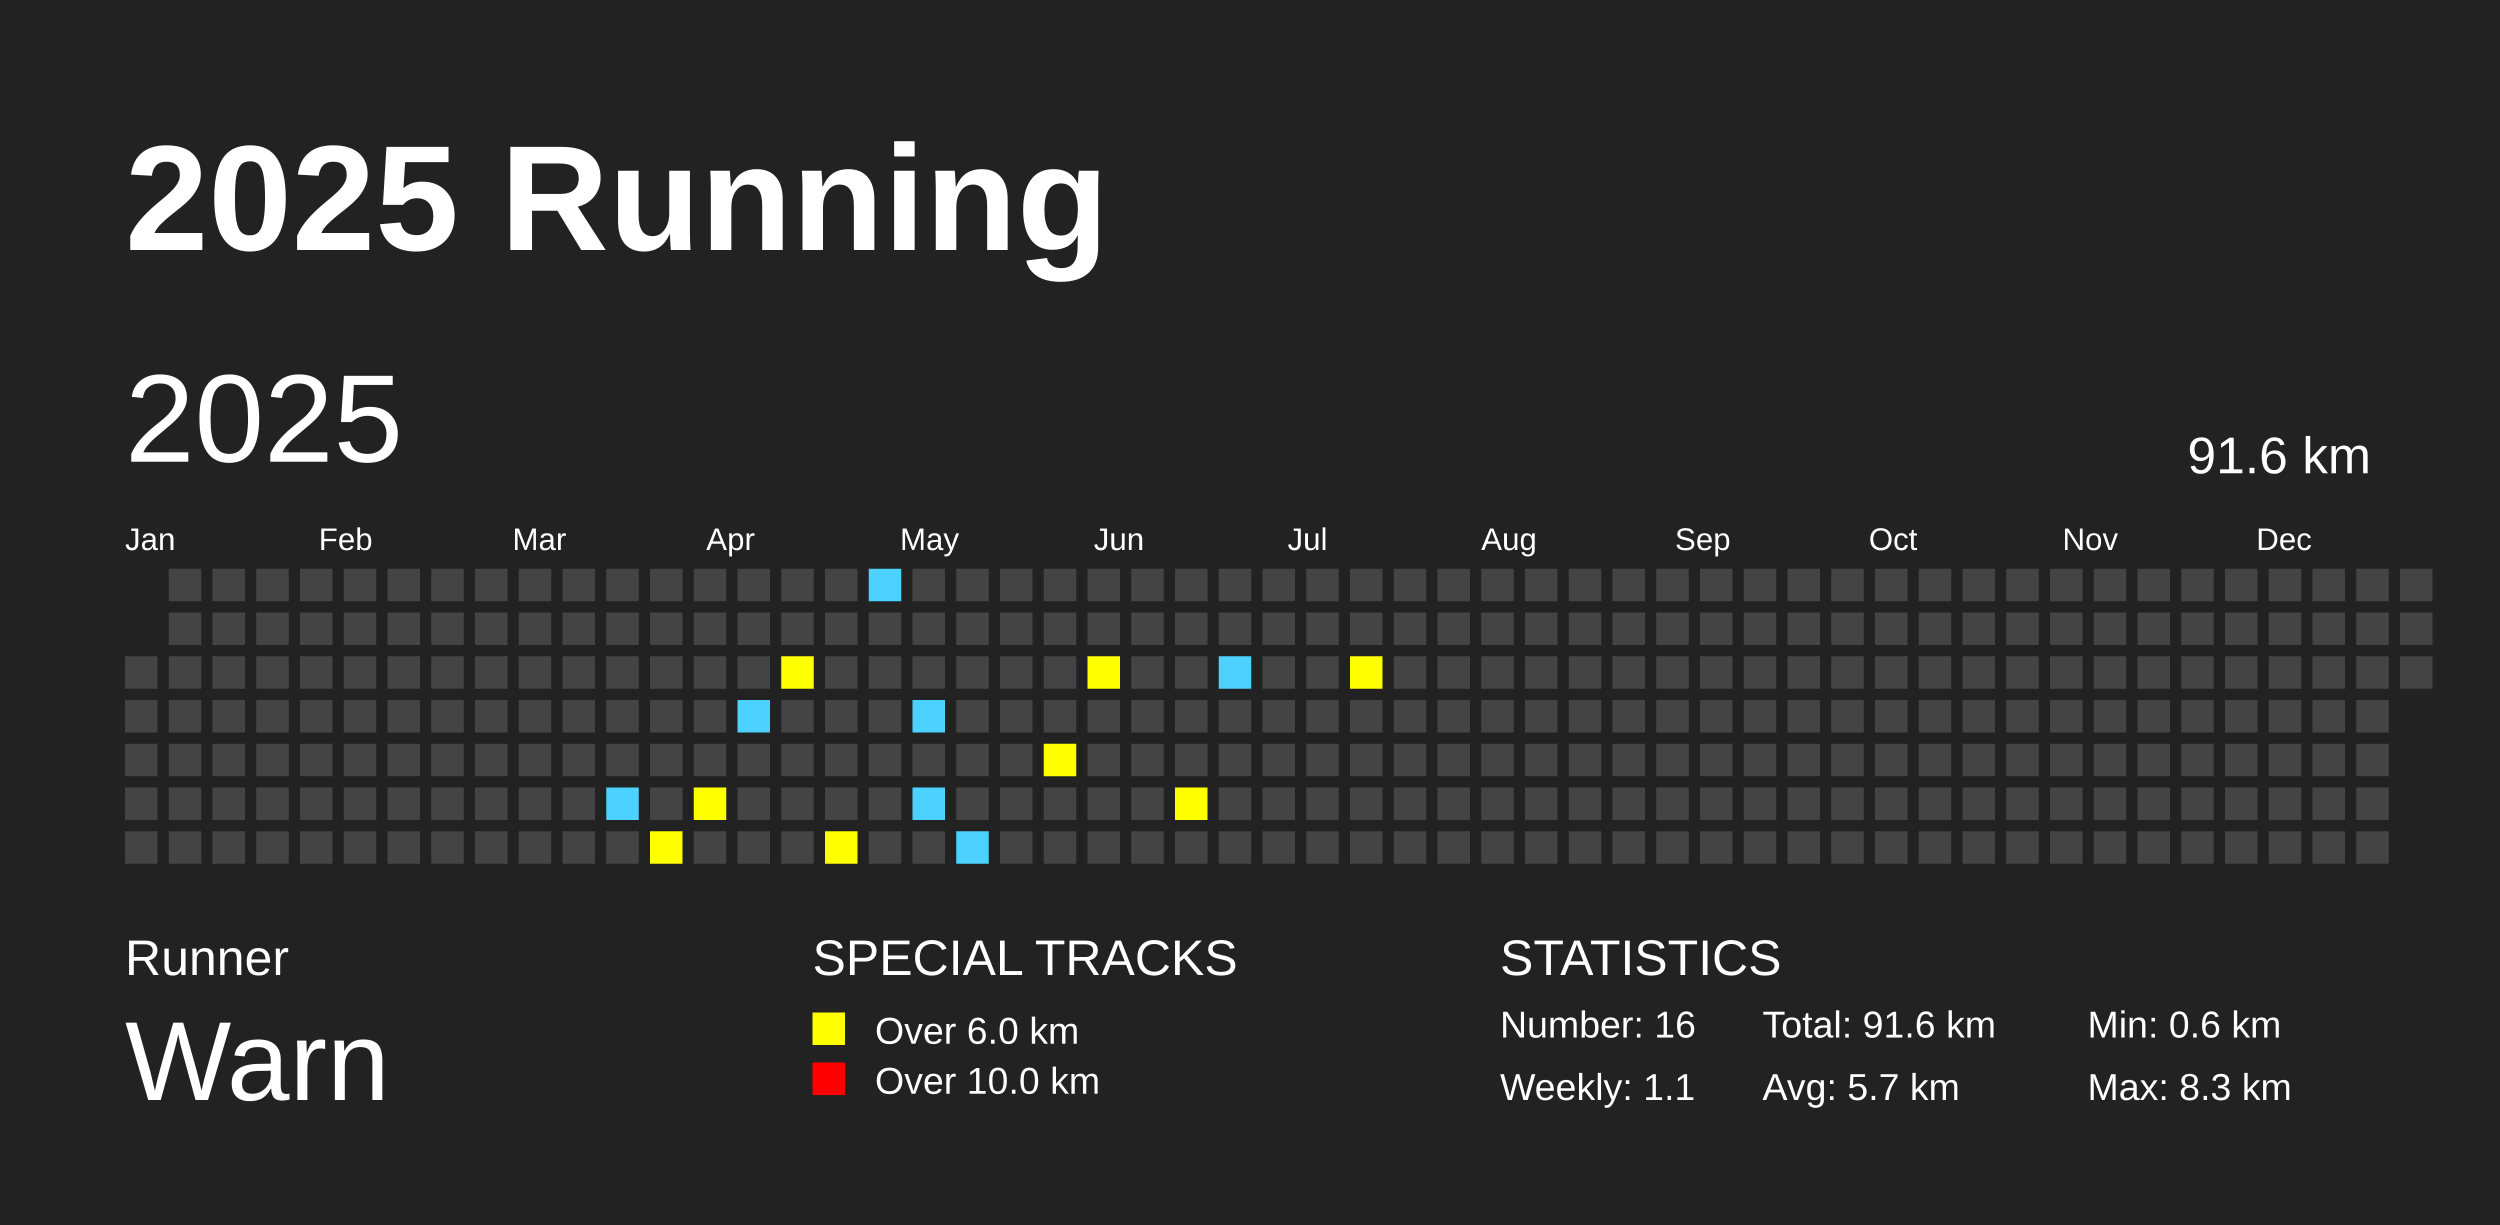
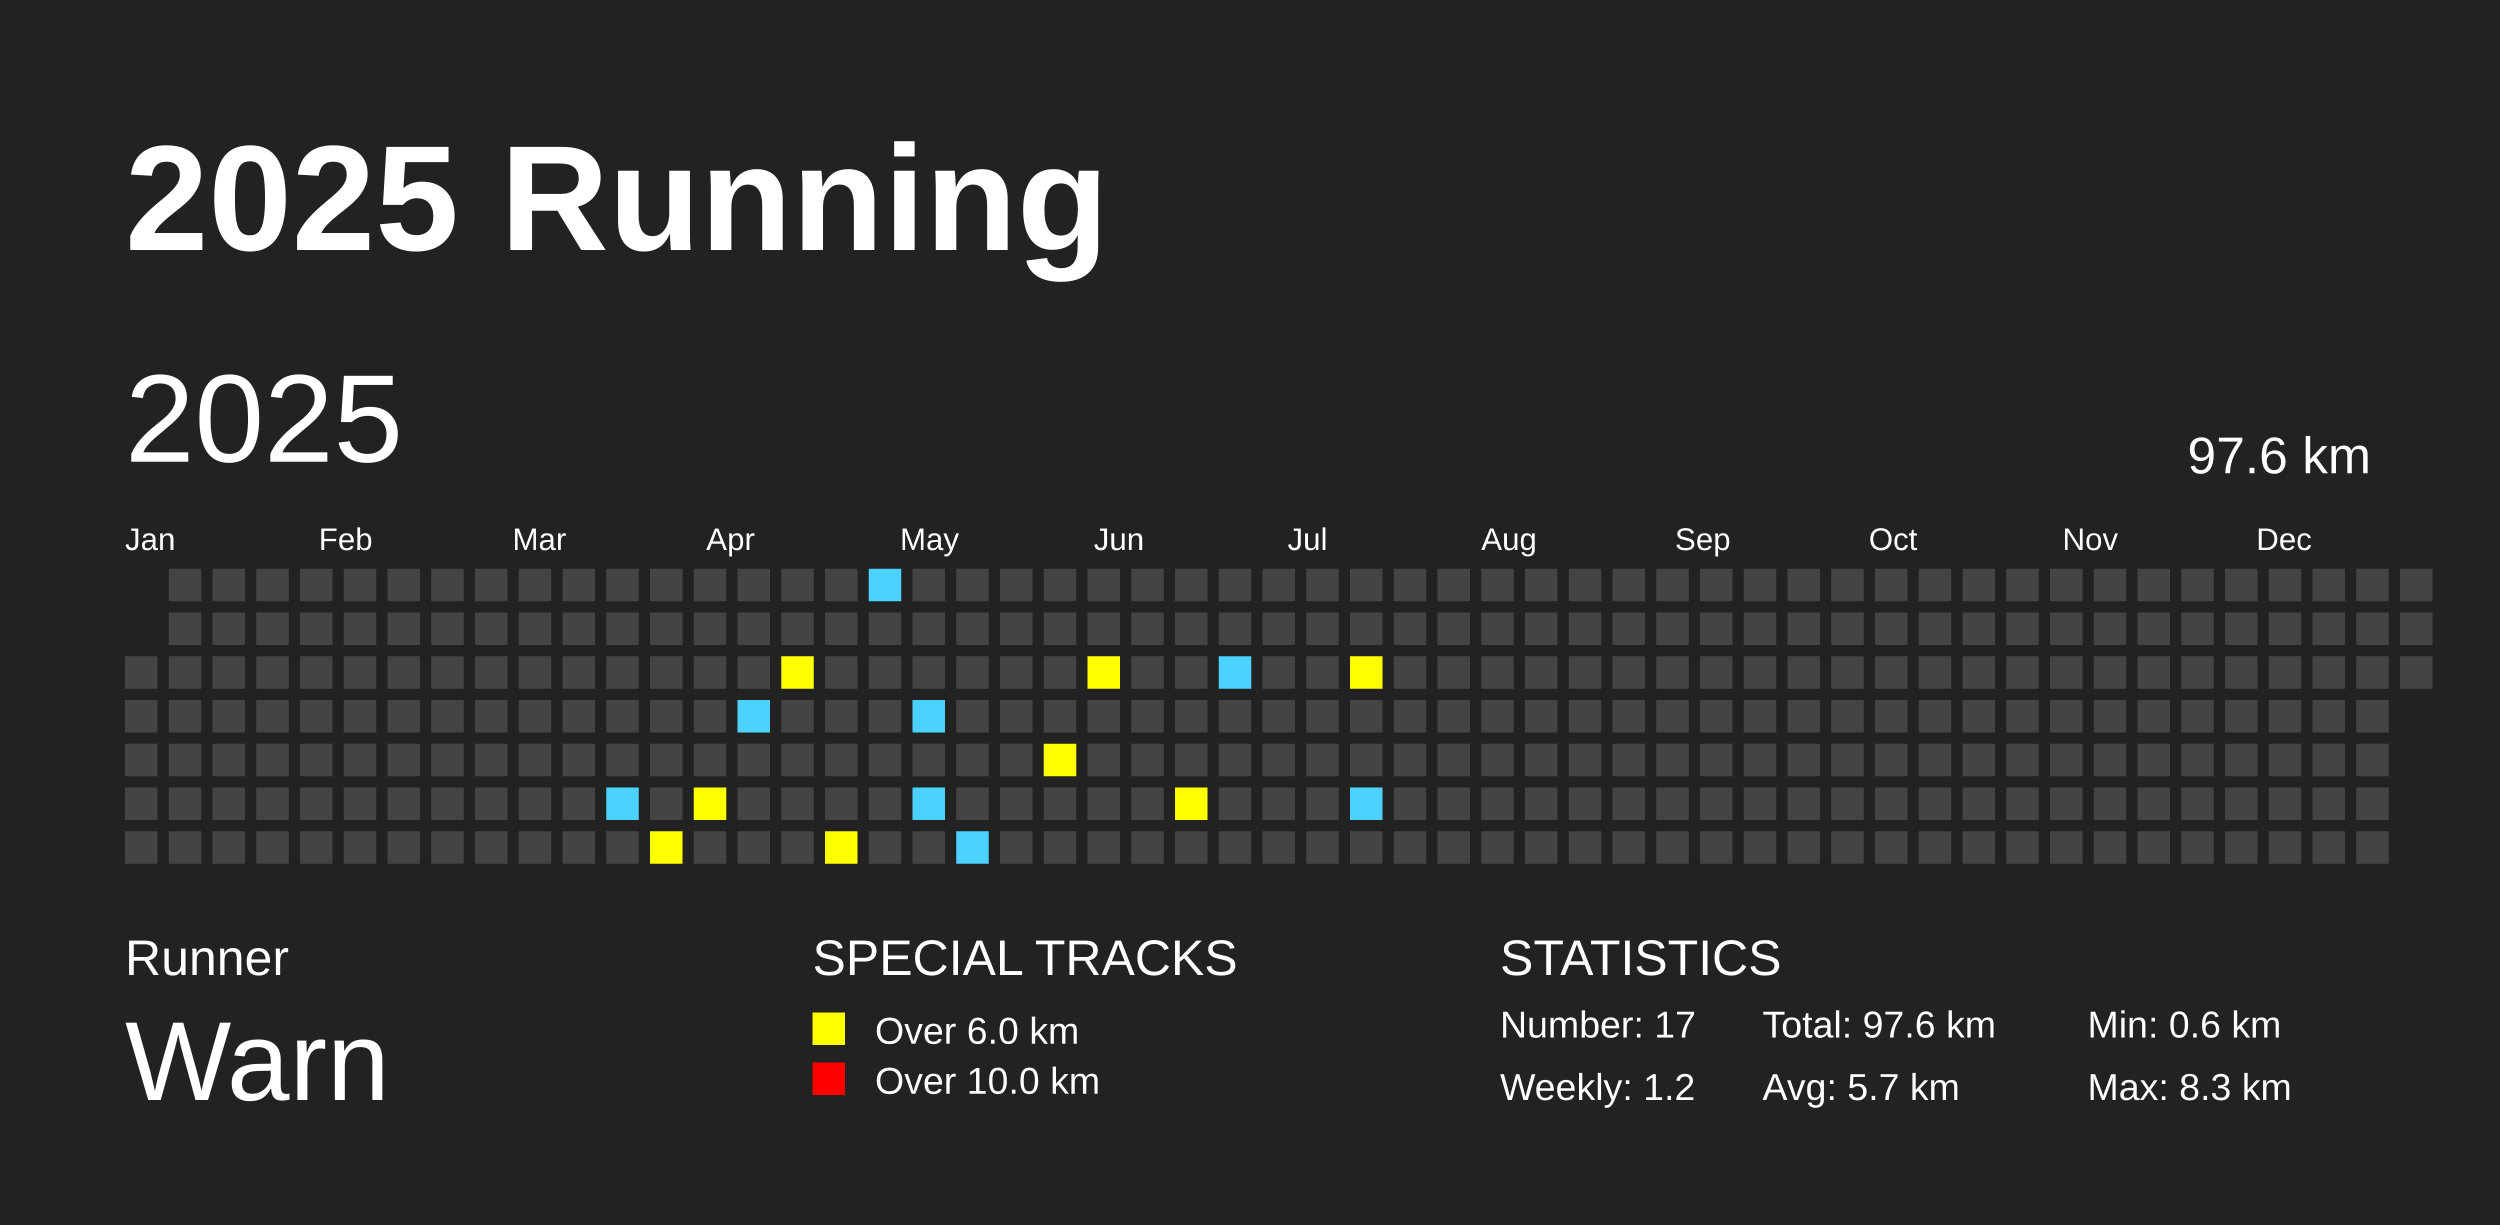
<svg xmlns="http://www.w3.org/2000/svg" baseProfile="full" height="98mm" version="1.1" viewBox="0,0,200,98" width="200mm">
  <defs />
  <rect fill="#222222" height="98" width="200" x="0" y="0" />
  <text fill="#FFFFFF" style="font-size:12px; font-family:Arial; font-weight:bold;" x="10" y="20">2025 Running</text>
  <text fill="#FFFFFF" style="font-size:4px; font-family:Arial" x="10" y="78">Runner</text>
  <text fill="#FFFFFF" style="font-size:9px; font-family:Arial" x="10" y="88">Warn</text>
  <text fill="#FFFFFF" style="font-size:4px; font-family:Arial" x="65" y="78">SPECIAL TRACKS</text>
  <rect fill="yellow" height="2.6" width="2.6" x="65" y="81" />
  <text fill="#FFFFFF" style="font-size:3px; font-family:Arial" x="70" y="83.5">Over 6.0 km</text>
  <rect fill="red" height="2.6" width="2.6" x="65" y="85" />
  <text fill="#FFFFFF" style="font-size:3px; font-family:Arial" x="70" y="87.5">Over 10.0 km</text>
  <text fill="#FFFFFF" style="font-size:4px; font-family:Arial" x="120" y="78">STATISTICS</text>
-   <text fill="#FFFFFF" style="font-size:3px; font-family:Arial" x="120" y="83">Number: 16</text>
-   <text fill="#FFFFFF" style="font-size:3px; font-family:Arial" x="120" y="88">Weekly: 1.1</text>
-   <text fill="#FFFFFF" style="font-size:3px; font-family:Arial" x="141" y="83">Total: 91.6 km</text>
+   <text fill="#FFFFFF" style="font-size:3px; font-family:Arial" x="120" y="83">Number: 17</text>
+   <text fill="#FFFFFF" style="font-size:3px; font-family:Arial" x="120" y="88">Weekly: 1.2</text>
+   <text fill="#FFFFFF" style="font-size:3px; font-family:Arial" x="141" y="83">Total: 97.6 km</text>
  <text fill="#FFFFFF" style="font-size:3px; font-family:Arial" x="141" y="88">Avg: 5.7 km</text>
  <text fill="#FFFFFF" style="font-size:3px; font-family:Arial" x="167" y="83">Min: 0.6 km</text>
  <text fill="#FFFFFF" style="font-size:3px; font-family:Arial" x="167" y="88">Max: 8.3 km</text>
  <text dominant-baseline="hanging" fill="#FFFFFF" style="font-size:10.0px; font-family:Arial;" x="10" y="30">2025</text>
-   <text dominant-baseline="hanging" fill="#FFFFFF" style="font-size:4.125px; font-family:Arial;" x="175" y="35">91.6 km</text>
+   <text dominant-baseline="hanging" fill="#FFFFFF" style="font-size:4.125px; font-family:Arial;" x="175" y="35">97.6 km</text>
  <text fill="#FFFFFF" style="font-size:2.5px; font-family:Arial" x="10.0" y="44">Jan</text>
  <text fill="#FFFFFF" style="font-size:2.5px; font-family:Arial" x="25.5" y="44">Feb</text>
  <text fill="#FFFFFF" style="font-size:2.5px; font-family:Arial" x="41.0" y="44">Mar</text>
  <text fill="#FFFFFF" style="font-size:2.5px; font-family:Arial" x="56.5" y="44">Apr</text>
  <text fill="#FFFFFF" style="font-size:2.5px; font-family:Arial" x="72.0" y="44">May</text>
  <text fill="#FFFFFF" style="font-size:2.5px; font-family:Arial" x="87.5" y="44">Jun</text>
  <text fill="#FFFFFF" style="font-size:2.5px; font-family:Arial" x="103.0" y="44">Jul</text>
  <text fill="#FFFFFF" style="font-size:2.5px; font-family:Arial" x="118.5" y="44">Aug</text>
  <text fill="#FFFFFF" style="font-size:2.5px; font-family:Arial" x="134.0" y="44">Sep</text>
  <text fill="#FFFFFF" style="font-size:2.5px; font-family:Arial" x="149.5" y="44">Oct</text>
  <text fill="#FFFFFF" style="font-size:2.5px; font-family:Arial" x="165.0" y="44">Nov</text>
  <text fill="#FFFFFF" style="font-size:2.5px; font-family:Arial" x="180.5" y="44">Dec</text>
  <rect fill="#444444" height="2.6" width="2.6" x="10.0" y="52.5" />
  <rect fill="#444444" height="2.6" width="2.6" x="10.0" y="56.0" />
  <rect fill="#444444" height="2.6" width="2.6" x="10.0" y="59.5" />
  <rect fill="#444444" height="2.6" width="2.6" x="10.0" y="63.0" />
  <rect fill="#444444" height="2.6" width="2.6" x="10.0" y="66.5" />
  <rect fill="#444444" height="2.6" width="2.6" x="13.5" y="45.5" />
  <rect fill="#444444" height="2.6" width="2.6" x="13.5" y="49.0" />
  <rect fill="#444444" height="2.6" width="2.6" x="13.5" y="52.5" />
  <rect fill="#444444" height="2.6" width="2.6" x="13.5" y="56.0" />
  <rect fill="#444444" height="2.6" width="2.6" x="13.5" y="59.5" />
  <rect fill="#444444" height="2.6" width="2.6" x="13.5" y="63.0" />
  <rect fill="#444444" height="2.6" width="2.6" x="13.5" y="66.5" />
  <rect fill="#444444" height="2.6" width="2.6" x="17.0" y="45.5" />
  <rect fill="#444444" height="2.6" width="2.6" x="17.0" y="49.0" />
  <rect fill="#444444" height="2.6" width="2.6" x="17.0" y="52.5" />
  <rect fill="#444444" height="2.6" width="2.6" x="17.0" y="56.0" />
  <rect fill="#444444" height="2.6" width="2.6" x="17.0" y="59.5" />
  <rect fill="#444444" height="2.6" width="2.6" x="17.0" y="63.0" />
  <rect fill="#444444" height="2.6" width="2.6" x="17.0" y="66.5" />
  <rect fill="#444444" height="2.6" width="2.6" x="20.5" y="45.5" />
  <rect fill="#444444" height="2.6" width="2.6" x="20.5" y="49.0" />
  <rect fill="#444444" height="2.6" width="2.6" x="20.5" y="52.5" />
  <rect fill="#444444" height="2.6" width="2.6" x="20.5" y="56.0" />
  <rect fill="#444444" height="2.6" width="2.6" x="20.5" y="59.5" />
  <rect fill="#444444" height="2.6" width="2.6" x="20.5" y="63.0" />
  <rect fill="#444444" height="2.6" width="2.6" x="20.5" y="66.5" />
  <rect fill="#444444" height="2.6" width="2.6" x="24.0" y="45.5" />
  <rect fill="#444444" height="2.6" width="2.6" x="24.0" y="49.0" />
  <rect fill="#444444" height="2.6" width="2.6" x="24.0" y="52.5" />
  <rect fill="#444444" height="2.6" width="2.6" x="24.0" y="56.0" />
  <rect fill="#444444" height="2.6" width="2.6" x="24.0" y="59.5" />
  <rect fill="#444444" height="2.6" width="2.6" x="24.0" y="63.0" />
  <rect fill="#444444" height="2.6" width="2.6" x="24.0" y="66.5" />
  <rect fill="#444444" height="2.6" width="2.6" x="27.5" y="45.5" />
  <rect fill="#444444" height="2.6" width="2.6" x="27.5" y="49.0" />
  <rect fill="#444444" height="2.6" width="2.6" x="27.5" y="52.5" />
  <rect fill="#444444" height="2.6" width="2.6" x="27.5" y="56.0" />
  <rect fill="#444444" height="2.6" width="2.6" x="27.5" y="59.5" />
  <rect fill="#444444" height="2.6" width="2.6" x="27.5" y="63.0" />
  <rect fill="#444444" height="2.6" width="2.6" x="27.5" y="66.5" />
  <rect fill="#444444" height="2.6" width="2.6" x="31.0" y="45.5" />
  <rect fill="#444444" height="2.6" width="2.6" x="31.0" y="49.0" />
  <rect fill="#444444" height="2.6" width="2.6" x="31.0" y="52.5" />
  <rect fill="#444444" height="2.6" width="2.6" x="31.0" y="56.0" />
  <rect fill="#444444" height="2.6" width="2.6" x="31.0" y="59.5" />
  <rect fill="#444444" height="2.6" width="2.6" x="31.0" y="63.0" />
  <rect fill="#444444" height="2.6" width="2.6" x="31.0" y="66.5" />
  <rect fill="#444444" height="2.6" width="2.6" x="34.5" y="45.5" />
  <rect fill="#444444" height="2.6" width="2.6" x="34.5" y="49.0" />
  <rect fill="#444444" height="2.6" width="2.6" x="34.5" y="52.5" />
  <rect fill="#444444" height="2.6" width="2.6" x="34.5" y="56.0" />
  <rect fill="#444444" height="2.6" width="2.6" x="34.5" y="59.5" />
  <rect fill="#444444" height="2.6" width="2.6" x="34.5" y="63.0" />
  <rect fill="#444444" height="2.6" width="2.6" x="34.5" y="66.5" />
  <rect fill="#444444" height="2.6" width="2.6" x="38.0" y="45.5" />
  <rect fill="#444444" height="2.6" width="2.6" x="38.0" y="49.0" />
  <rect fill="#444444" height="2.6" width="2.6" x="38.0" y="52.5" />
  <rect fill="#444444" height="2.6" width="2.6" x="38.0" y="56.0" />
  <rect fill="#444444" height="2.6" width="2.6" x="38.0" y="59.5" />
  <rect fill="#444444" height="2.6" width="2.6" x="38.0" y="63.0" />
  <rect fill="#444444" height="2.6" width="2.6" x="38.0" y="66.5" />
  <rect fill="#444444" height="2.6" width="2.6" x="41.5" y="45.5" />
  <rect fill="#444444" height="2.6" width="2.6" x="41.5" y="49.0" />
  <rect fill="#444444" height="2.6" width="2.6" x="41.5" y="52.5" />
  <rect fill="#444444" height="2.6" width="2.6" x="41.5" y="56.0" />
  <rect fill="#444444" height="2.6" width="2.6" x="41.5" y="59.5" />
  <rect fill="#444444" height="2.6" width="2.6" x="41.5" y="63.0" />
  <rect fill="#444444" height="2.6" width="2.6" x="41.5" y="66.5" />
  <rect fill="#444444" height="2.6" width="2.6" x="45.0" y="45.5" />
  <rect fill="#444444" height="2.6" width="2.6" x="45.0" y="49.0" />
  <rect fill="#444444" height="2.6" width="2.6" x="45.0" y="52.5" />
  <rect fill="#444444" height="2.6" width="2.6" x="45.0" y="56.0" />
  <rect fill="#444444" height="2.6" width="2.6" x="45.0" y="59.5" />
  <rect fill="#444444" height="2.6" width="2.6" x="45.0" y="63.0" />
  <rect fill="#444444" height="2.6" width="2.6" x="45.0" y="66.5" />
  <rect fill="#444444" height="2.6" width="2.6" x="48.5" y="45.5" />
  <rect fill="#444444" height="2.6" width="2.6" x="48.5" y="49.0" />
  <rect fill="#444444" height="2.6" width="2.6" x="48.5" y="52.5" />
  <rect fill="#444444" height="2.6" width="2.6" x="48.5" y="56.0" />
  <rect fill="#444444" height="2.6" width="2.6" x="48.5" y="59.5" />
  <rect fill="#4DD2FF" height="2.6" width="2.6" x="48.5" y="63.0" />
  <rect fill="#444444" height="2.6" width="2.6" x="48.5" y="66.5" />
  <rect fill="#444444" height="2.6" width="2.6" x="52.0" y="45.5" />
  <rect fill="#444444" height="2.6" width="2.6" x="52.0" y="49.0" />
  <rect fill="#444444" height="2.6" width="2.6" x="52.0" y="52.5" />
  <rect fill="#444444" height="2.6" width="2.6" x="52.0" y="56.0" />
  <rect fill="#444444" height="2.6" width="2.6" x="52.0" y="59.5" />
  <rect fill="#444444" height="2.6" width="2.6" x="52.0" y="63.0" />
  <rect fill="yellow" height="2.6" width="2.6" x="52.0" y="66.5" />
  <rect fill="#444444" height="2.6" width="2.6" x="55.5" y="45.5" />
  <rect fill="#444444" height="2.6" width="2.6" x="55.5" y="49.0" />
  <rect fill="#444444" height="2.6" width="2.6" x="55.5" y="52.5" />
  <rect fill="#444444" height="2.6" width="2.6" x="55.5" y="56.0" />
  <rect fill="#444444" height="2.6" width="2.6" x="55.5" y="59.5" />
  <rect fill="yellow" height="2.6" width="2.6" x="55.5" y="63.0" />
  <rect fill="#444444" height="2.6" width="2.6" x="55.5" y="66.5" />
  <rect fill="#444444" height="2.6" width="2.6" x="59.0" y="45.5" />
  <rect fill="#444444" height="2.6" width="2.6" x="59.0" y="49.0" />
  <rect fill="#444444" height="2.6" width="2.6" x="59.0" y="52.5" />
  <rect fill="#4DD2FF" height="2.6" width="2.6" x="59.0" y="56.0" />
  <rect fill="#444444" height="2.6" width="2.6" x="59.0" y="59.5" />
  <rect fill="#444444" height="2.6" width="2.6" x="59.0" y="63.0" />
  <rect fill="#444444" height="2.6" width="2.6" x="59.0" y="66.5" />
  <rect fill="#444444" height="2.6" width="2.6" x="62.5" y="45.5" />
  <rect fill="#444444" height="2.6" width="2.6" x="62.5" y="49.0" />
  <rect fill="yellow" height="2.6" width="2.6" x="62.5" y="52.5" />
  <rect fill="#444444" height="2.6" width="2.6" x="62.5" y="56.0" />
  <rect fill="#444444" height="2.6" width="2.6" x="62.5" y="59.5" />
  <rect fill="#444444" height="2.6" width="2.6" x="62.5" y="63.0" />
  <rect fill="#444444" height="2.6" width="2.6" x="62.5" y="66.5" />
  <rect fill="#444444" height="2.6" width="2.6" x="66.0" y="45.5" />
  <rect fill="#444444" height="2.6" width="2.6" x="66.0" y="49.0" />
  <rect fill="#444444" height="2.6" width="2.6" x="66.0" y="52.5" />
  <rect fill="#444444" height="2.6" width="2.6" x="66.0" y="56.0" />
  <rect fill="#444444" height="2.6" width="2.6" x="66.0" y="59.5" />
  <rect fill="#444444" height="2.6" width="2.6" x="66.0" y="63.0" />
  <rect fill="yellow" height="2.6" width="2.6" x="66.0" y="66.5" />
  <rect fill="#4DD2FF" height="2.6" width="2.6" x="69.5" y="45.5" />
  <rect fill="#444444" height="2.6" width="2.6" x="69.5" y="49.0" />
  <rect fill="#444444" height="2.6" width="2.6" x="69.5" y="52.5" />
  <rect fill="#444444" height="2.6" width="2.6" x="69.5" y="56.0" />
  <rect fill="#444444" height="2.6" width="2.6" x="69.5" y="59.5" />
  <rect fill="#444444" height="2.6" width="2.6" x="69.5" y="63.0" />
  <rect fill="#444444" height="2.6" width="2.6" x="69.5" y="66.5" />
  <rect fill="#444444" height="2.6" width="2.6" x="73.0" y="45.5" />
  <rect fill="#444444" height="2.6" width="2.6" x="73.0" y="49.0" />
  <rect fill="#444444" height="2.6" width="2.6" x="73.0" y="52.5" />
  <rect fill="#4DD2FF" height="2.6" width="2.6" x="73.0" y="56.0" />
  <rect fill="#444444" height="2.6" width="2.6" x="73.0" y="59.5" />
  <rect fill="#4DD2FF" height="2.6" width="2.6" x="73.0" y="63.0" />
  <rect fill="#444444" height="2.6" width="2.6" x="73.0" y="66.5" />
  <rect fill="#444444" height="2.6" width="2.6" x="76.5" y="45.5" />
  <rect fill="#444444" height="2.6" width="2.6" x="76.5" y="49.0" />
  <rect fill="#444444" height="2.6" width="2.6" x="76.5" y="52.5" />
  <rect fill="#444444" height="2.6" width="2.6" x="76.5" y="56.0" />
  <rect fill="#444444" height="2.6" width="2.6" x="76.5" y="59.5" />
  <rect fill="#444444" height="2.6" width="2.6" x="76.5" y="63.0" />
  <rect fill="#4DD2FF" height="2.6" width="2.6" x="76.5" y="66.5" />
  <rect fill="#444444" height="2.6" width="2.6" x="80.0" y="45.5" />
  <rect fill="#444444" height="2.6" width="2.6" x="80.0" y="49.0" />
  <rect fill="#444444" height="2.6" width="2.6" x="80.0" y="52.5" />
  <rect fill="#444444" height="2.6" width="2.6" x="80.0" y="56.0" />
  <rect fill="#444444" height="2.6" width="2.6" x="80.0" y="59.5" />
  <rect fill="#444444" height="2.6" width="2.6" x="80.0" y="63.0" />
  <rect fill="#444444" height="2.6" width="2.6" x="80.0" y="66.5" />
  <rect fill="#444444" height="2.6" width="2.6" x="83.5" y="45.5" />
  <rect fill="#444444" height="2.6" width="2.6" x="83.5" y="49.0" />
  <rect fill="#444444" height="2.6" width="2.6" x="83.5" y="52.5" />
  <rect fill="#444444" height="2.6" width="2.6" x="83.5" y="56.0" />
  <rect fill="yellow" height="2.6" width="2.6" x="83.5" y="59.5" />
  <rect fill="#444444" height="2.6" width="2.6" x="83.5" y="63.0" />
  <rect fill="#444444" height="2.6" width="2.6" x="83.5" y="66.5" />
  <rect fill="#444444" height="2.6" width="2.6" x="87.0" y="45.5" />
  <rect fill="#444444" height="2.6" width="2.6" x="87.0" y="49.0" />
  <rect fill="yellow" height="2.6" width="2.6" x="87.0" y="52.5" />
  <rect fill="#444444" height="2.6" width="2.6" x="87.0" y="56.0" />
  <rect fill="#444444" height="2.6" width="2.6" x="87.0" y="59.5" />
  <rect fill="#444444" height="2.6" width="2.6" x="87.0" y="63.0" />
  <rect fill="#444444" height="2.6" width="2.6" x="87.0" y="66.5" />
  <rect fill="#444444" height="2.6" width="2.6" x="90.5" y="45.5" />
  <rect fill="#444444" height="2.6" width="2.6" x="90.5" y="49.0" />
  <rect fill="#444444" height="2.6" width="2.6" x="90.5" y="52.5" />
  <rect fill="#444444" height="2.6" width="2.6" x="90.5" y="56.0" />
  <rect fill="#444444" height="2.6" width="2.6" x="90.5" y="59.5" />
  <rect fill="#444444" height="2.6" width="2.6" x="90.5" y="63.0" />
  <rect fill="#444444" height="2.6" width="2.6" x="90.5" y="66.5" />
  <rect fill="#444444" height="2.6" width="2.6" x="94.0" y="45.5" />
  <rect fill="#444444" height="2.6" width="2.6" x="94.0" y="49.0" />
  <rect fill="#444444" height="2.6" width="2.6" x="94.0" y="52.5" />
  <rect fill="#444444" height="2.6" width="2.6" x="94.0" y="56.0" />
  <rect fill="#444444" height="2.6" width="2.6" x="94.0" y="59.5" />
  <rect fill="yellow" height="2.6" width="2.6" x="94.0" y="63.0" />
  <rect fill="#444444" height="2.6" width="2.6" x="94.0" y="66.5" />
  <rect fill="#444444" height="2.6" width="2.6" x="97.5" y="45.5" />
  <rect fill="#444444" height="2.6" width="2.6" x="97.5" y="49.0" />
  <rect fill="#4DD2FF" height="2.6" width="2.6" x="97.5" y="52.5" />
  <rect fill="#444444" height="2.6" width="2.6" x="97.5" y="56.0" />
  <rect fill="#444444" height="2.6" width="2.6" x="97.5" y="59.5" />
  <rect fill="#444444" height="2.6" width="2.6" x="97.5" y="63.0" />
  <rect fill="#444444" height="2.6" width="2.6" x="97.5" y="66.5" />
  <rect fill="#444444" height="2.6" width="2.6" x="101.0" y="45.5" />
  <rect fill="#444444" height="2.6" width="2.6" x="101.0" y="49.0" />
  <rect fill="#444444" height="2.6" width="2.6" x="101.0" y="52.5" />
  <rect fill="#444444" height="2.6" width="2.6" x="101.0" y="56.0" />
  <rect fill="#444444" height="2.6" width="2.6" x="101.0" y="59.5" />
  <rect fill="#444444" height="2.6" width="2.6" x="101.0" y="63.0" />
  <rect fill="#444444" height="2.6" width="2.6" x="101.0" y="66.5" />
  <rect fill="#444444" height="2.6" width="2.6" x="104.5" y="45.5" />
  <rect fill="#444444" height="2.6" width="2.6" x="104.5" y="49.0" />
  <rect fill="#444444" height="2.6" width="2.6" x="104.5" y="52.5" />
  <rect fill="#444444" height="2.6" width="2.6" x="104.5" y="56.0" />
  <rect fill="#444444" height="2.6" width="2.6" x="104.5" y="59.5" />
  <rect fill="#444444" height="2.6" width="2.6" x="104.5" y="63.0" />
  <rect fill="#444444" height="2.6" width="2.6" x="104.5" y="66.5" />
  <rect fill="#444444" height="2.6" width="2.6" x="108.0" y="45.5" />
  <rect fill="#444444" height="2.6" width="2.6" x="108.0" y="49.0" />
  <rect fill="yellow" height="2.6" width="2.6" x="108.0" y="52.5" />
  <rect fill="#444444" height="2.6" width="2.6" x="108.0" y="56.0" />
  <rect fill="#444444" height="2.6" width="2.6" x="108.0" y="59.5" />
-   <rect fill="#444444" height="2.6" width="2.6" x="108.0" y="63.0" />
+   <rect fill="#4DD2FF" height="2.6" width="2.6" x="108.0" y="63.0" />
  <rect fill="#444444" height="2.6" width="2.6" x="108.0" y="66.5" />
  <rect fill="#444444" height="2.6" width="2.6" x="111.5" y="45.5" />
  <rect fill="#444444" height="2.6" width="2.6" x="111.5" y="49.0" />
  <rect fill="#444444" height="2.6" width="2.6" x="111.5" y="52.5" />
  <rect fill="#444444" height="2.6" width="2.6" x="111.5" y="56.0" />
  <rect fill="#444444" height="2.6" width="2.6" x="111.5" y="59.5" />
  <rect fill="#444444" height="2.6" width="2.6" x="111.5" y="63.0" />
  <rect fill="#444444" height="2.6" width="2.6" x="111.5" y="66.5" />
  <rect fill="#444444" height="2.6" width="2.6" x="115.0" y="45.5" />
  <rect fill="#444444" height="2.6" width="2.6" x="115.0" y="49.0" />
  <rect fill="#444444" height="2.6" width="2.6" x="115.0" y="52.5" />
  <rect fill="#444444" height="2.6" width="2.6" x="115.0" y="56.0" />
  <rect fill="#444444" height="2.6" width="2.6" x="115.0" y="59.5" />
  <rect fill="#444444" height="2.6" width="2.6" x="115.0" y="63.0" />
  <rect fill="#444444" height="2.6" width="2.6" x="115.0" y="66.5" />
  <rect fill="#444444" height="2.6" width="2.6" x="118.5" y="45.5" />
  <rect fill="#444444" height="2.6" width="2.6" x="118.5" y="49.0" />
  <rect fill="#444444" height="2.6" width="2.6" x="118.5" y="52.5" />
  <rect fill="#444444" height="2.6" width="2.6" x="118.5" y="56.0" />
  <rect fill="#444444" height="2.6" width="2.6" x="118.5" y="59.5" />
  <rect fill="#444444" height="2.6" width="2.6" x="118.5" y="63.0" />
  <rect fill="#444444" height="2.6" width="2.6" x="118.5" y="66.5" />
  <rect fill="#444444" height="2.6" width="2.6" x="122.0" y="45.5" />
  <rect fill="#444444" height="2.6" width="2.6" x="122.0" y="49.0" />
  <rect fill="#444444" height="2.6" width="2.6" x="122.0" y="52.5" />
  <rect fill="#444444" height="2.6" width="2.6" x="122.0" y="56.0" />
  <rect fill="#444444" height="2.6" width="2.6" x="122.0" y="59.5" />
  <rect fill="#444444" height="2.6" width="2.6" x="122.0" y="63.0" />
  <rect fill="#444444" height="2.6" width="2.6" x="122.0" y="66.5" />
  <rect fill="#444444" height="2.6" width="2.6" x="125.5" y="45.5" />
  <rect fill="#444444" height="2.6" width="2.6" x="125.5" y="49.0" />
  <rect fill="#444444" height="2.6" width="2.6" x="125.5" y="52.5" />
  <rect fill="#444444" height="2.6" width="2.6" x="125.5" y="56.0" />
  <rect fill="#444444" height="2.6" width="2.6" x="125.5" y="59.5" />
  <rect fill="#444444" height="2.6" width="2.6" x="125.5" y="63.0" />
  <rect fill="#444444" height="2.6" width="2.6" x="125.5" y="66.5" />
  <rect fill="#444444" height="2.6" width="2.6" x="129.0" y="45.5" />
  <rect fill="#444444" height="2.6" width="2.6" x="129.0" y="49.0" />
  <rect fill="#444444" height="2.6" width="2.6" x="129.0" y="52.5" />
  <rect fill="#444444" height="2.6" width="2.6" x="129.0" y="56.0" />
  <rect fill="#444444" height="2.6" width="2.6" x="129.0" y="59.5" />
  <rect fill="#444444" height="2.6" width="2.6" x="129.0" y="63.0" />
  <rect fill="#444444" height="2.6" width="2.6" x="129.0" y="66.5" />
  <rect fill="#444444" height="2.6" width="2.6" x="132.5" y="45.5" />
  <rect fill="#444444" height="2.6" width="2.6" x="132.5" y="49.0" />
  <rect fill="#444444" height="2.6" width="2.6" x="132.5" y="52.5" />
  <rect fill="#444444" height="2.6" width="2.6" x="132.5" y="56.0" />
  <rect fill="#444444" height="2.6" width="2.6" x="132.5" y="59.5" />
  <rect fill="#444444" height="2.6" width="2.6" x="132.5" y="63.0" />
  <rect fill="#444444" height="2.6" width="2.6" x="132.5" y="66.5" />
  <rect fill="#444444" height="2.6" width="2.6" x="136.0" y="45.5" />
  <rect fill="#444444" height="2.6" width="2.6" x="136.0" y="49.0" />
  <rect fill="#444444" height="2.6" width="2.6" x="136.0" y="52.5" />
  <rect fill="#444444" height="2.6" width="2.6" x="136.0" y="56.0" />
  <rect fill="#444444" height="2.6" width="2.6" x="136.0" y="59.5" />
  <rect fill="#444444" height="2.6" width="2.6" x="136.0" y="63.0" />
  <rect fill="#444444" height="2.6" width="2.6" x="136.0" y="66.5" />
  <rect fill="#444444" height="2.6" width="2.6" x="139.5" y="45.5" />
  <rect fill="#444444" height="2.6" width="2.6" x="139.5" y="49.0" />
  <rect fill="#444444" height="2.6" width="2.6" x="139.5" y="52.5" />
  <rect fill="#444444" height="2.6" width="2.6" x="139.5" y="56.0" />
  <rect fill="#444444" height="2.6" width="2.6" x="139.5" y="59.5" />
  <rect fill="#444444" height="2.6" width="2.6" x="139.5" y="63.0" />
  <rect fill="#444444" height="2.6" width="2.6" x="139.5" y="66.5" />
  <rect fill="#444444" height="2.6" width="2.6" x="143.0" y="45.5" />
  <rect fill="#444444" height="2.6" width="2.6" x="143.0" y="49.0" />
  <rect fill="#444444" height="2.6" width="2.6" x="143.0" y="52.5" />
  <rect fill="#444444" height="2.6" width="2.6" x="143.0" y="56.0" />
  <rect fill="#444444" height="2.6" width="2.6" x="143.0" y="59.5" />
  <rect fill="#444444" height="2.6" width="2.6" x="143.0" y="63.0" />
  <rect fill="#444444" height="2.6" width="2.6" x="143.0" y="66.5" />
  <rect fill="#444444" height="2.6" width="2.6" x="146.5" y="45.5" />
  <rect fill="#444444" height="2.6" width="2.6" x="146.5" y="49.0" />
  <rect fill="#444444" height="2.6" width="2.6" x="146.5" y="52.5" />
  <rect fill="#444444" height="2.6" width="2.6" x="146.5" y="56.0" />
  <rect fill="#444444" height="2.6" width="2.6" x="146.5" y="59.5" />
  <rect fill="#444444" height="2.6" width="2.6" x="146.5" y="63.0" />
  <rect fill="#444444" height="2.6" width="2.6" x="146.5" y="66.5" />
  <rect fill="#444444" height="2.6" width="2.6" x="150.0" y="45.5" />
  <rect fill="#444444" height="2.6" width="2.6" x="150.0" y="49.0" />
  <rect fill="#444444" height="2.6" width="2.6" x="150.0" y="52.5" />
  <rect fill="#444444" height="2.6" width="2.6" x="150.0" y="56.0" />
  <rect fill="#444444" height="2.6" width="2.6" x="150.0" y="59.5" />
  <rect fill="#444444" height="2.6" width="2.6" x="150.0" y="63.0" />
  <rect fill="#444444" height="2.6" width="2.6" x="150.0" y="66.5" />
  <rect fill="#444444" height="2.6" width="2.6" x="153.5" y="45.5" />
  <rect fill="#444444" height="2.6" width="2.6" x="153.5" y="49.0" />
  <rect fill="#444444" height="2.6" width="2.6" x="153.5" y="52.5" />
  <rect fill="#444444" height="2.6" width="2.6" x="153.5" y="56.0" />
  <rect fill="#444444" height="2.6" width="2.6" x="153.5" y="59.5" />
  <rect fill="#444444" height="2.6" width="2.6" x="153.5" y="63.0" />
  <rect fill="#444444" height="2.6" width="2.6" x="153.5" y="66.5" />
  <rect fill="#444444" height="2.6" width="2.6" x="157.0" y="45.5" />
  <rect fill="#444444" height="2.6" width="2.6" x="157.0" y="49.0" />
  <rect fill="#444444" height="2.6" width="2.6" x="157.0" y="52.5" />
  <rect fill="#444444" height="2.6" width="2.6" x="157.0" y="56.0" />
  <rect fill="#444444" height="2.6" width="2.6" x="157.0" y="59.5" />
  <rect fill="#444444" height="2.6" width="2.6" x="157.0" y="63.0" />
  <rect fill="#444444" height="2.6" width="2.6" x="157.0" y="66.5" />
  <rect fill="#444444" height="2.6" width="2.6" x="160.5" y="45.5" />
  <rect fill="#444444" height="2.6" width="2.6" x="160.5" y="49.0" />
  <rect fill="#444444" height="2.6" width="2.6" x="160.5" y="52.5" />
  <rect fill="#444444" height="2.6" width="2.6" x="160.5" y="56.0" />
  <rect fill="#444444" height="2.6" width="2.6" x="160.5" y="59.5" />
  <rect fill="#444444" height="2.6" width="2.6" x="160.5" y="63.0" />
  <rect fill="#444444" height="2.6" width="2.6" x="160.5" y="66.5" />
  <rect fill="#444444" height="2.6" width="2.6" x="164.0" y="45.5" />
  <rect fill="#444444" height="2.6" width="2.6" x="164.0" y="49.0" />
  <rect fill="#444444" height="2.6" width="2.6" x="164.0" y="52.5" />
  <rect fill="#444444" height="2.6" width="2.6" x="164.0" y="56.0" />
  <rect fill="#444444" height="2.6" width="2.6" x="164.0" y="59.5" />
  <rect fill="#444444" height="2.6" width="2.6" x="164.0" y="63.0" />
  <rect fill="#444444" height="2.6" width="2.6" x="164.0" y="66.5" />
  <rect fill="#444444" height="2.6" width="2.6" x="167.5" y="45.5" />
  <rect fill="#444444" height="2.6" width="2.6" x="167.5" y="49.0" />
  <rect fill="#444444" height="2.6" width="2.6" x="167.5" y="52.5" />
  <rect fill="#444444" height="2.6" width="2.6" x="167.5" y="56.0" />
  <rect fill="#444444" height="2.6" width="2.6" x="167.5" y="59.5" />
  <rect fill="#444444" height="2.6" width="2.6" x="167.5" y="63.0" />
  <rect fill="#444444" height="2.6" width="2.6" x="167.5" y="66.5" />
  <rect fill="#444444" height="2.6" width="2.6" x="171.0" y="45.5" />
  <rect fill="#444444" height="2.6" width="2.6" x="171.0" y="49.0" />
  <rect fill="#444444" height="2.6" width="2.6" x="171.0" y="52.5" />
  <rect fill="#444444" height="2.6" width="2.6" x="171.0" y="56.0" />
  <rect fill="#444444" height="2.6" width="2.6" x="171.0" y="59.5" />
  <rect fill="#444444" height="2.6" width="2.6" x="171.0" y="63.0" />
  <rect fill="#444444" height="2.6" width="2.6" x="171.0" y="66.5" />
  <rect fill="#444444" height="2.6" width="2.6" x="174.5" y="45.5" />
  <rect fill="#444444" height="2.6" width="2.6" x="174.5" y="49.0" />
  <rect fill="#444444" height="2.6" width="2.6" x="174.5" y="52.5" />
  <rect fill="#444444" height="2.6" width="2.6" x="174.5" y="56.0" />
  <rect fill="#444444" height="2.6" width="2.6" x="174.5" y="59.5" />
  <rect fill="#444444" height="2.6" width="2.6" x="174.5" y="63.0" />
  <rect fill="#444444" height="2.6" width="2.6" x="174.5" y="66.5" />
  <rect fill="#444444" height="2.6" width="2.6" x="178.0" y="45.5" />
  <rect fill="#444444" height="2.6" width="2.6" x="178.0" y="49.0" />
  <rect fill="#444444" height="2.6" width="2.6" x="178.0" y="52.5" />
  <rect fill="#444444" height="2.6" width="2.6" x="178.0" y="56.0" />
  <rect fill="#444444" height="2.6" width="2.6" x="178.0" y="59.5" />
  <rect fill="#444444" height="2.6" width="2.6" x="178.0" y="63.0" />
  <rect fill="#444444" height="2.6" width="2.6" x="178.0" y="66.5" />
  <rect fill="#444444" height="2.6" width="2.6" x="181.5" y="45.5" />
  <rect fill="#444444" height="2.6" width="2.6" x="181.5" y="49.0" />
  <rect fill="#444444" height="2.6" width="2.6" x="181.5" y="52.5" />
  <rect fill="#444444" height="2.6" width="2.6" x="181.5" y="56.0" />
  <rect fill="#444444" height="2.6" width="2.6" x="181.5" y="59.5" />
  <rect fill="#444444" height="2.6" width="2.6" x="181.5" y="63.0" />
  <rect fill="#444444" height="2.6" width="2.6" x="181.5" y="66.5" />
  <rect fill="#444444" height="2.6" width="2.6" x="185.0" y="45.5" />
  <rect fill="#444444" height="2.6" width="2.6" x="185.0" y="49.0" />
  <rect fill="#444444" height="2.6" width="2.6" x="185.0" y="52.5" />
  <rect fill="#444444" height="2.6" width="2.6" x="185.0" y="56.0" />
  <rect fill="#444444" height="2.6" width="2.6" x="185.0" y="59.5" />
  <rect fill="#444444" height="2.6" width="2.6" x="185.0" y="63.0" />
  <rect fill="#444444" height="2.6" width="2.6" x="185.0" y="66.5" />
  <rect fill="#444444" height="2.6" width="2.6" x="188.5" y="45.5" />
  <rect fill="#444444" height="2.6" width="2.6" x="188.5" y="49.0" />
  <rect fill="#444444" height="2.6" width="2.6" x="188.5" y="52.5" />
  <rect fill="#444444" height="2.6" width="2.6" x="188.5" y="56.0" />
  <rect fill="#444444" height="2.6" width="2.6" x="188.5" y="59.5" />
  <rect fill="#444444" height="2.6" width="2.6" x="188.5" y="63.0" />
  <rect fill="#444444" height="2.6" width="2.6" x="188.5" y="66.5" />
  <rect fill="#444444" height="2.6" width="2.6" x="192.0" y="45.5" />
  <rect fill="#444444" height="2.6" width="2.6" x="192.0" y="49.0" />
  <rect fill="#444444" height="2.6" width="2.6" x="192.0" y="52.5" />
</svg>
